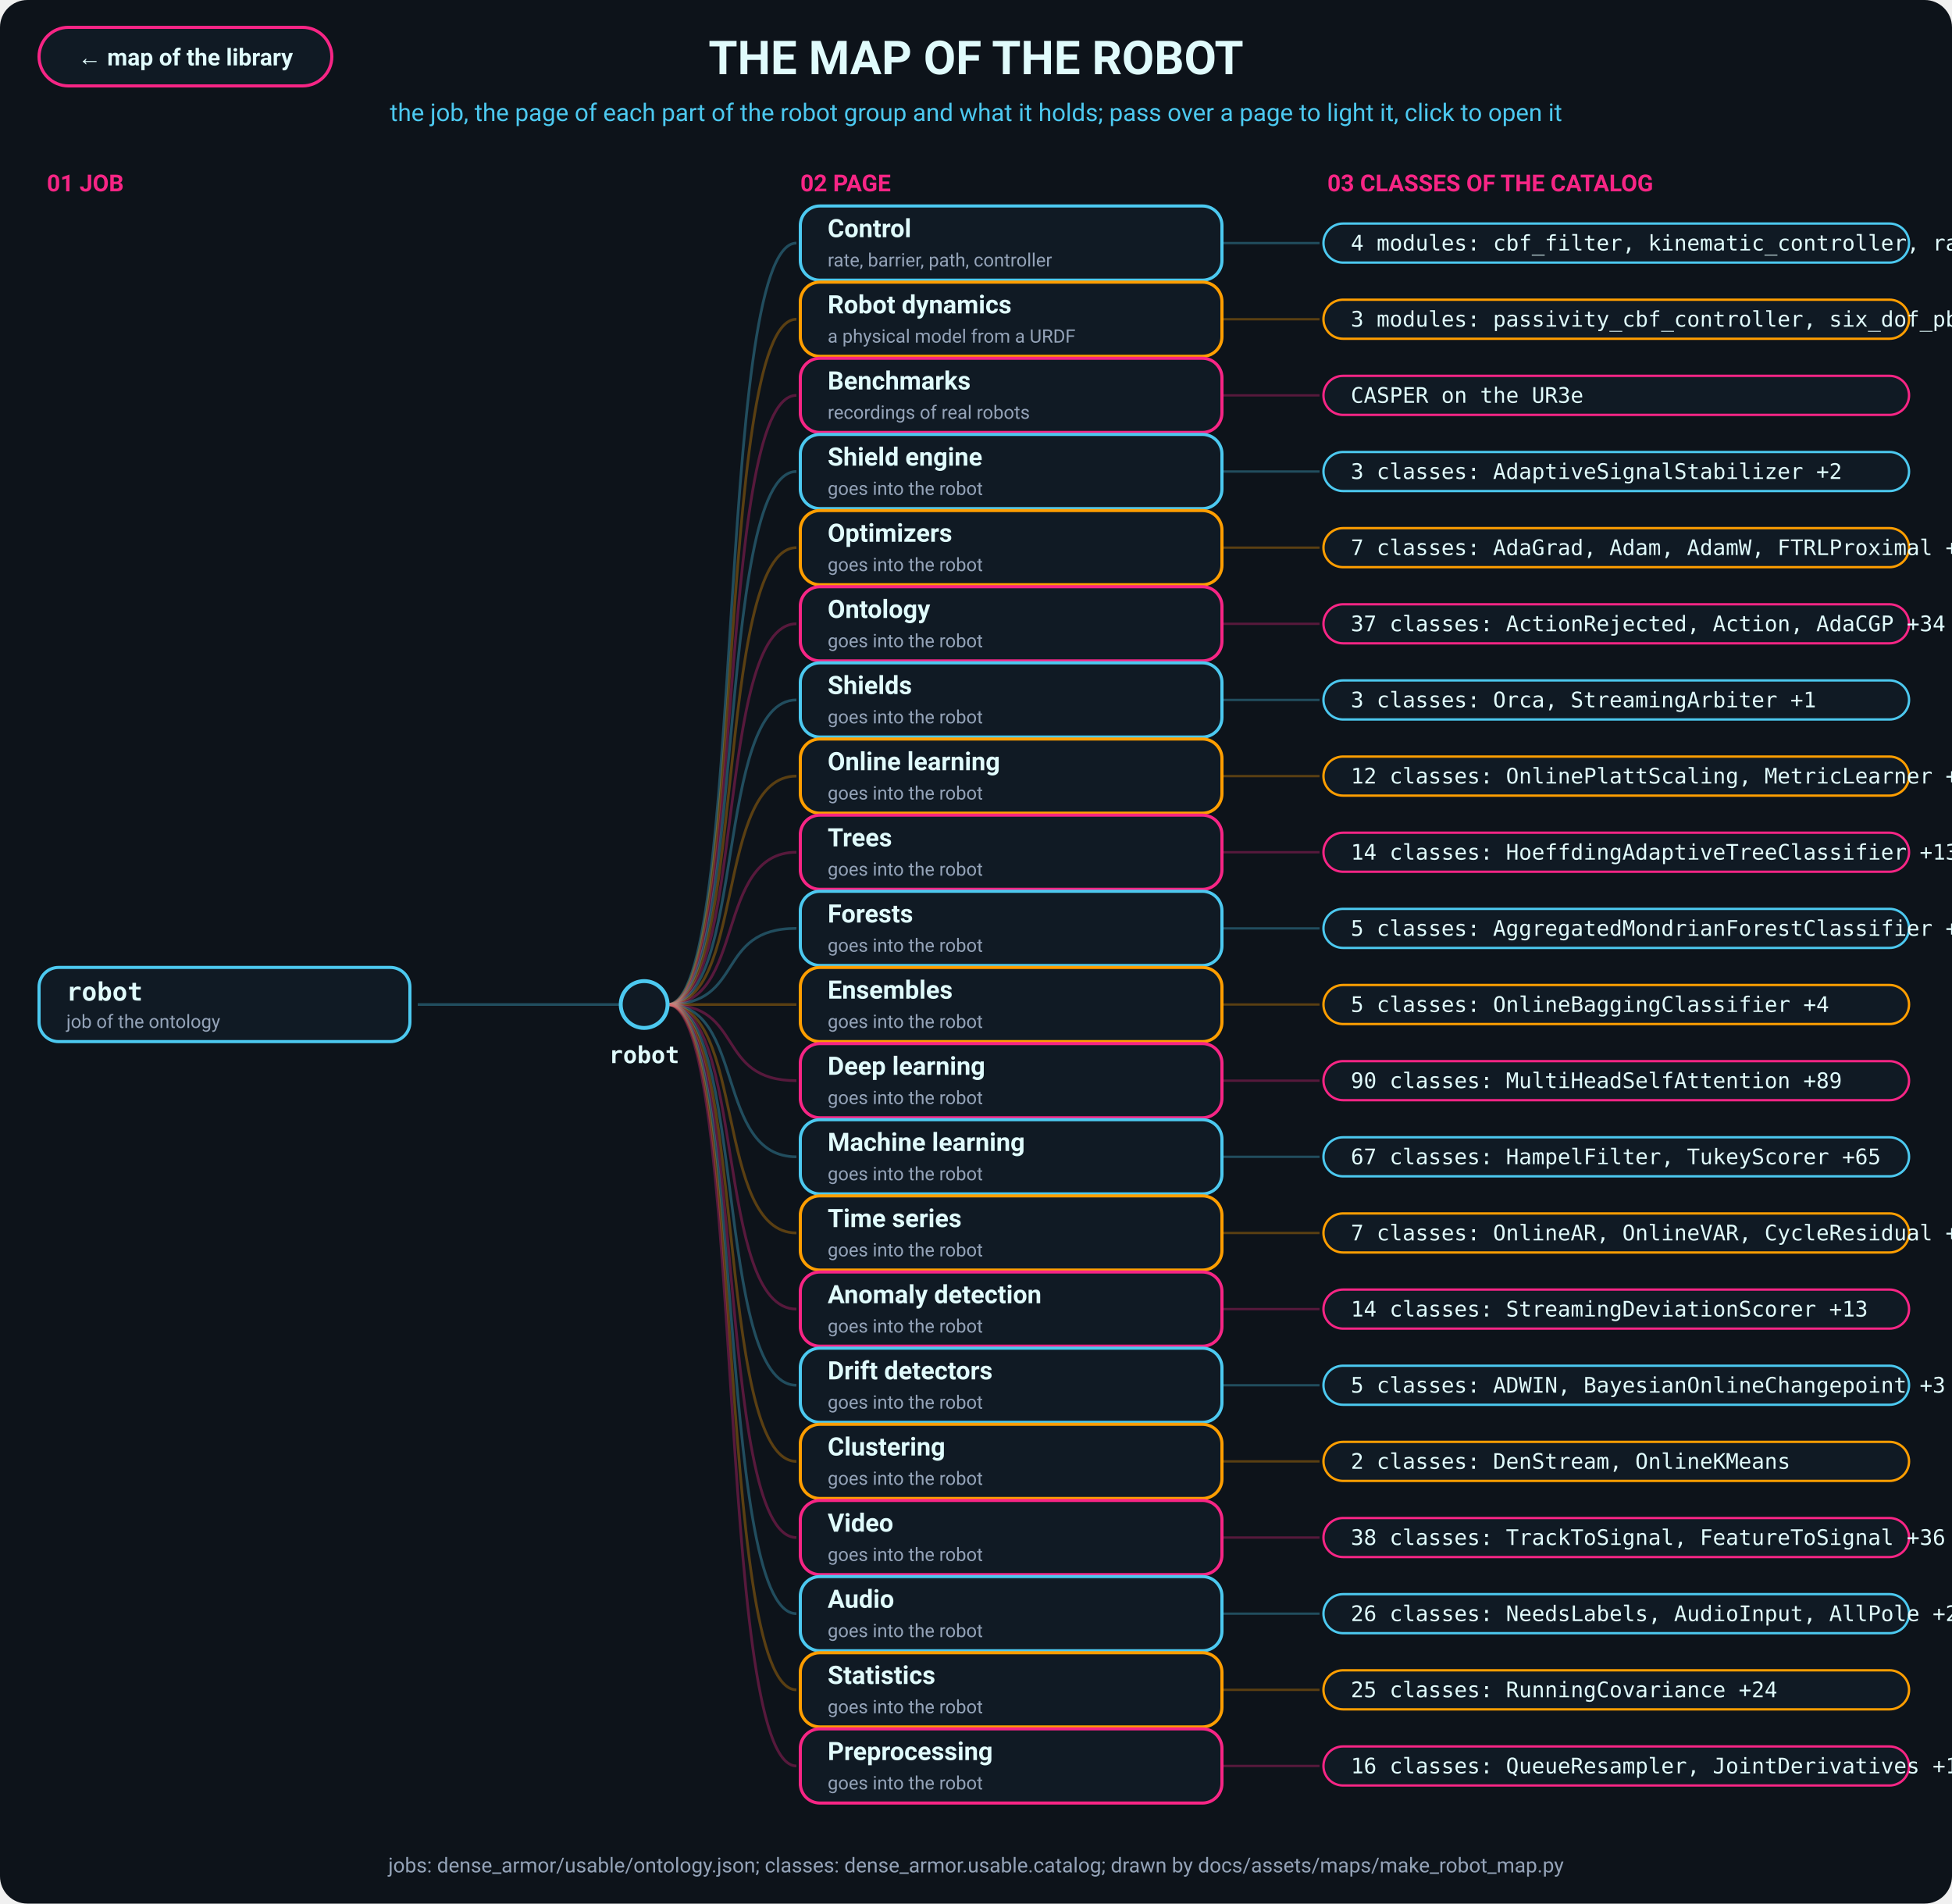
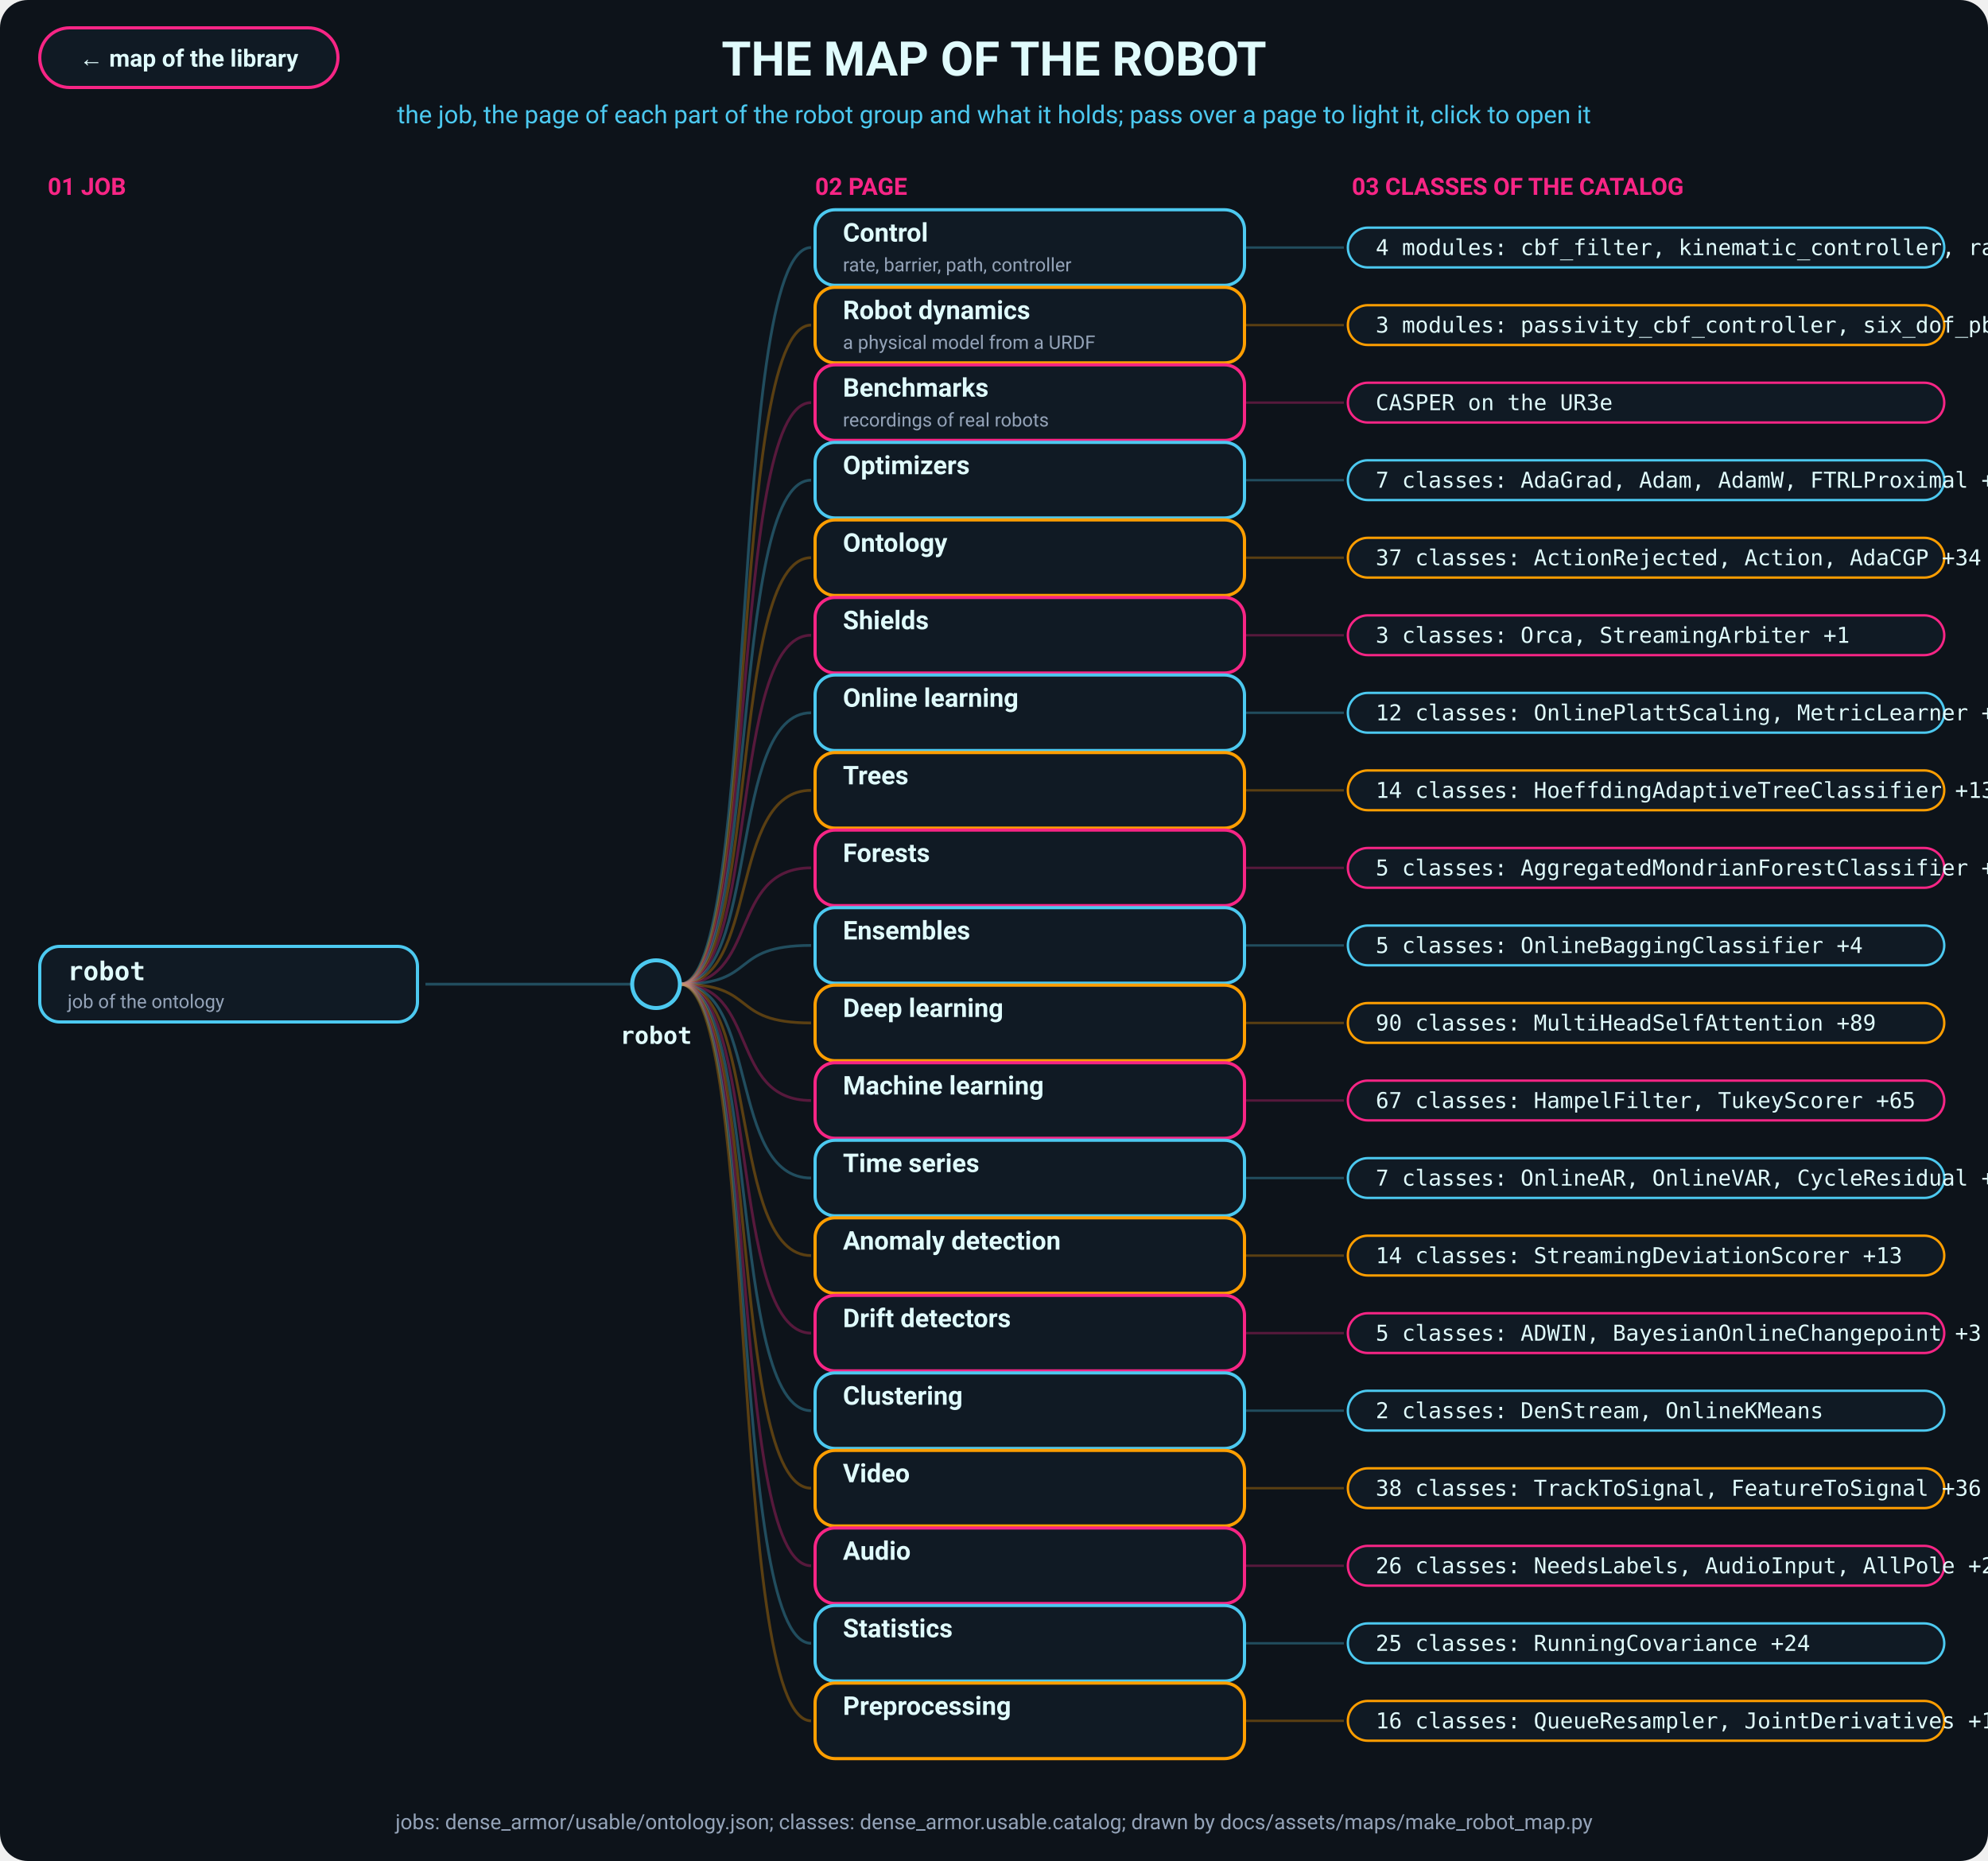
- <svg xmlns="http://www.w3.org/2000/svg" viewBox="0 0 1000 975" width="100%" role="img" aria-label="The map of the robot">
+ <svg xmlns="http://www.w3.org/2000/svg" viewBox="0 0 1000 936" width="100%" role="img" aria-label="The map of the robot">
  <style>text{font-family:system-ui,-apple-system,'Segoe UI',Roboto,Arial,sans-serif}.m{font-family:ui-monospace,Menlo,Consolas,monospace}.e{opacity:.32;transition:opacity .15s}.net:hover .e{opacity:.06}.net .pg:hover .e{opacity:1;stroke-width:2.2}a:hover .card{fill:#17303f;stroke-width:2.4}a:hover text.dn{fill:#ffffff}.back:hover .card{fill:#17303f}</style>
-   <rect width="1000" height="975" fill="#0d131a" rx="14" />
+   <rect width="1000" height="936" fill="#0d131a" rx="14" />
  <text x="500" y="38" fill="#e0fbfc" font-size="24" font-weight="700" text-anchor="middle">THE MAP OF THE ROBOT</text>
  <text x="500" y="62" fill="#4cc9f0" font-size="12.5" text-anchor="middle">the job, the page of each part of the robot group and what it holds; pass over a page to light it, click to open it</text>
  <a class="back" href="../../#the-library-folder-by-folder" target="_top">
    <rect class="card" x="20" y="14" width="150" height="30" rx="15" fill="#101a24" stroke="#f72585" stroke-width="1.6" />
    <text class="dn" x="95" y="33.5" fill="#e0fbfc" font-size="12" font-weight="700" text-anchor="middle">← map of the library</text>
  </a>
  <text x="24" y="98" fill="#f72585" font-size="12" font-weight="700">01  JOB</text>
  <text x="410" y="98" fill="#f72585" font-size="12" font-weight="700">02  PAGE</text>
  <text x="680" y="98" fill="#f72585" font-size="12" font-weight="700">03  CLASSES OF THE CATALOG</text>
  <g class="net">
-     <path class="e" d="M214,514.5 C262,514.5 282,514.5 318,514.5" fill="none" stroke="#4cc9f0" stroke-width="1.4" />
-     <g class="pg">
-       <path class="e" d="M342,514.5 C382,514.5 366,124.5 408,124.5" fill="none" stroke="#4cc9f0" stroke-width="1.4" />
+     <path class="e" d="M214,495.0 C262,495.0 282,495.0 318,495.0" fill="none" stroke="#4cc9f0" stroke-width="1.4" />
+     <g class="pg">
+       <path class="e" d="M342,495.0 C382,495.0 366,124.5 408,124.5" fill="none" stroke="#4cc9f0" stroke-width="1.4" />
      <path class="e" d="M626,124.5 C650,124.5 650,124.5 676,124.5" fill="none" stroke="#4cc9f0" stroke-width="1.2" />
    </g>
    <g class="pg">
-       <path class="e" d="M342,514.5 C382,514.5 366,163.5 408,163.5" fill="none" stroke="#ff9e00" stroke-width="1.4" />
+       <path class="e" d="M342,495.0 C382,495.0 366,163.5 408,163.5" fill="none" stroke="#ff9e00" stroke-width="1.4" />
      <path class="e" d="M626,163.5 C650,163.5 650,163.5 676,163.5" fill="none" stroke="#ff9e00" stroke-width="1.2" />
    </g>
    <g class="pg">
-       <path class="e" d="M342,514.5 C382,514.5 366,202.5 408,202.5" fill="none" stroke="#f72585" stroke-width="1.4" />
+       <path class="e" d="M342,495.0 C382,495.0 366,202.5 408,202.5" fill="none" stroke="#f72585" stroke-width="1.4" />
      <path class="e" d="M626,202.5 C650,202.5 650,202.5 676,202.5" fill="none" stroke="#f72585" stroke-width="1.2" />
    </g>
    <g class="pg">
-       <path class="e" d="M342,514.5 C382,514.5 366,241.5 408,241.5" fill="none" stroke="#4cc9f0" stroke-width="1.4" />
+       <path class="e" d="M342,495.0 C382,495.0 366,241.5 408,241.5" fill="none" stroke="#4cc9f0" stroke-width="1.4" />
      <path class="e" d="M626,241.5 C650,241.5 650,241.5 676,241.5" fill="none" stroke="#4cc9f0" stroke-width="1.2" />
    </g>
    <g class="pg">
-       <path class="e" d="M342,514.5 C382,514.5 366,280.5 408,280.5" fill="none" stroke="#ff9e00" stroke-width="1.4" />
+       <path class="e" d="M342,495.0 C382,495.0 366,280.5 408,280.5" fill="none" stroke="#ff9e00" stroke-width="1.4" />
      <path class="e" d="M626,280.5 C650,280.5 650,280.5 676,280.5" fill="none" stroke="#ff9e00" stroke-width="1.2" />
    </g>
    <g class="pg">
-       <path class="e" d="M342,514.5 C382,514.5 366,319.5 408,319.5" fill="none" stroke="#f72585" stroke-width="1.4" />
+       <path class="e" d="M342,495.0 C382,495.0 366,319.5 408,319.5" fill="none" stroke="#f72585" stroke-width="1.4" />
      <path class="e" d="M626,319.5 C650,319.5 650,319.5 676,319.5" fill="none" stroke="#f72585" stroke-width="1.2" />
    </g>
    <g class="pg">
-       <path class="e" d="M342,514.5 C382,514.5 366,358.5 408,358.5" fill="none" stroke="#4cc9f0" stroke-width="1.4" />
+       <path class="e" d="M342,495.0 C382,495.0 366,358.5 408,358.5" fill="none" stroke="#4cc9f0" stroke-width="1.4" />
      <path class="e" d="M626,358.5 C650,358.5 650,358.5 676,358.5" fill="none" stroke="#4cc9f0" stroke-width="1.2" />
    </g>
    <g class="pg">
-       <path class="e" d="M342,514.5 C382,514.5 366,397.5 408,397.5" fill="none" stroke="#ff9e00" stroke-width="1.4" />
+       <path class="e" d="M342,495.0 C382,495.0 366,397.5 408,397.5" fill="none" stroke="#ff9e00" stroke-width="1.4" />
      <path class="e" d="M626,397.5 C650,397.5 650,397.5 676,397.5" fill="none" stroke="#ff9e00" stroke-width="1.2" />
    </g>
    <g class="pg">
-       <path class="e" d="M342,514.5 C382,514.5 366,436.5 408,436.5" fill="none" stroke="#f72585" stroke-width="1.4" />
+       <path class="e" d="M342,495.0 C382,495.0 366,436.5 408,436.5" fill="none" stroke="#f72585" stroke-width="1.4" />
      <path class="e" d="M626,436.5 C650,436.5 650,436.5 676,436.5" fill="none" stroke="#f72585" stroke-width="1.2" />
    </g>
    <g class="pg">
-       <path class="e" d="M342,514.5 C382,514.5 366,475.5 408,475.5" fill="none" stroke="#4cc9f0" stroke-width="1.4" />
+       <path class="e" d="M342,495.0 C382,495.0 366,475.5 408,475.5" fill="none" stroke="#4cc9f0" stroke-width="1.4" />
      <path class="e" d="M626,475.5 C650,475.5 650,475.5 676,475.5" fill="none" stroke="#4cc9f0" stroke-width="1.2" />
    </g>
    <g class="pg">
-       <path class="e" d="M342,514.5 C382,514.5 366,514.5 408,514.5" fill="none" stroke="#ff9e00" stroke-width="1.4" />
+       <path class="e" d="M342,495.0 C382,495.0 366,514.5 408,514.5" fill="none" stroke="#ff9e00" stroke-width="1.4" />
      <path class="e" d="M626,514.5 C650,514.5 650,514.5 676,514.5" fill="none" stroke="#ff9e00" stroke-width="1.2" />
    </g>
    <g class="pg">
-       <path class="e" d="M342,514.5 C382,514.5 366,553.5 408,553.5" fill="none" stroke="#f72585" stroke-width="1.4" />
+       <path class="e" d="M342,495.0 C382,495.0 366,553.5 408,553.5" fill="none" stroke="#f72585" stroke-width="1.4" />
      <path class="e" d="M626,553.5 C650,553.5 650,553.5 676,553.5" fill="none" stroke="#f72585" stroke-width="1.2" />
    </g>
    <g class="pg">
-       <path class="e" d="M342,514.5 C382,514.5 366,592.5 408,592.5" fill="none" stroke="#4cc9f0" stroke-width="1.4" />
+       <path class="e" d="M342,495.0 C382,495.0 366,592.5 408,592.5" fill="none" stroke="#4cc9f0" stroke-width="1.4" />
      <path class="e" d="M626,592.5 C650,592.5 650,592.5 676,592.5" fill="none" stroke="#4cc9f0" stroke-width="1.2" />
    </g>
    <g class="pg">
-       <path class="e" d="M342,514.5 C382,514.5 366,631.5 408,631.5" fill="none" stroke="#ff9e00" stroke-width="1.4" />
+       <path class="e" d="M342,495.0 C382,495.0 366,631.5 408,631.5" fill="none" stroke="#ff9e00" stroke-width="1.4" />
      <path class="e" d="M626,631.5 C650,631.5 650,631.5 676,631.5" fill="none" stroke="#ff9e00" stroke-width="1.2" />
    </g>
    <g class="pg">
-       <path class="e" d="M342,514.5 C382,514.5 366,670.5 408,670.5" fill="none" stroke="#f72585" stroke-width="1.4" />
+       <path class="e" d="M342,495.0 C382,495.0 366,670.5 408,670.5" fill="none" stroke="#f72585" stroke-width="1.4" />
      <path class="e" d="M626,670.5 C650,670.5 650,670.5 676,670.5" fill="none" stroke="#f72585" stroke-width="1.2" />
    </g>
    <g class="pg">
-       <path class="e" d="M342,514.5 C382,514.5 366,709.5 408,709.5" fill="none" stroke="#4cc9f0" stroke-width="1.4" />
+       <path class="e" d="M342,495.0 C382,495.0 366,709.5 408,709.5" fill="none" stroke="#4cc9f0" stroke-width="1.4" />
      <path class="e" d="M626,709.5 C650,709.5 650,709.5 676,709.5" fill="none" stroke="#4cc9f0" stroke-width="1.2" />
    </g>
    <g class="pg">
-       <path class="e" d="M342,514.5 C382,514.5 366,748.5 408,748.5" fill="none" stroke="#ff9e00" stroke-width="1.4" />
+       <path class="e" d="M342,495.0 C382,495.0 366,748.5 408,748.5" fill="none" stroke="#ff9e00" stroke-width="1.4" />
      <path class="e" d="M626,748.5 C650,748.5 650,748.5 676,748.5" fill="none" stroke="#ff9e00" stroke-width="1.2" />
    </g>
    <g class="pg">
-       <path class="e" d="M342,514.5 C382,514.5 366,787.5 408,787.5" fill="none" stroke="#f72585" stroke-width="1.4" />
+       <path class="e" d="M342,495.0 C382,495.0 366,787.5 408,787.5" fill="none" stroke="#f72585" stroke-width="1.4" />
      <path class="e" d="M626,787.5 C650,787.5 650,787.5 676,787.5" fill="none" stroke="#f72585" stroke-width="1.2" />
    </g>
    <g class="pg">
-       <path class="e" d="M342,514.5 C382,514.5 366,826.5 408,826.5" fill="none" stroke="#4cc9f0" stroke-width="1.4" />
+       <path class="e" d="M342,495.0 C382,495.0 366,826.5 408,826.5" fill="none" stroke="#4cc9f0" stroke-width="1.4" />
      <path class="e" d="M626,826.5 C650,826.5 650,826.5 676,826.5" fill="none" stroke="#4cc9f0" stroke-width="1.2" />
    </g>
    <g class="pg">
-       <path class="e" d="M342,514.5 C382,514.5 366,865.5 408,865.5" fill="none" stroke="#ff9e00" stroke-width="1.4" />
+       <path class="e" d="M342,495.0 C382,495.0 366,865.5 408,865.5" fill="none" stroke="#ff9e00" stroke-width="1.4" />
      <path class="e" d="M626,865.5 C650,865.5 650,865.5 676,865.5" fill="none" stroke="#ff9e00" stroke-width="1.2" />
-     </g>
-     <g class="pg">
-       <path class="e" d="M342,514.5 C382,514.5 366,904.5 408,904.5" fill="none" stroke="#f72585" stroke-width="1.4" />
-       <path class="e" d="M626,904.5 C650,904.5 650,904.5 676,904.5" fill="none" stroke="#f72585" stroke-width="1.2" />
    </g>
  </g>
  <a href="../../#the-library-folder-by-folder" target="_top">
-     <rect class="card" x="20" y="495.5" width="190" height="38" rx="10" fill="#101a24" stroke="#4cc9f0" stroke-width="1.6" />
-     <text class="dn m" x="34" y="512.5" fill="#e0fbfc" font-size="13" font-weight="700">robot</text>
-     <text x="34" y="526.5" fill="#94a3b8" font-size="9.5">job of the ontology</text>
-   </a>
-   <circle cx="330" cy="514.5" r="12" fill="#101a24" stroke="#4cc9f0" stroke-width="2" />
-   <text class="m" x="330" y="544.5" fill="#e0fbfc" font-size="12" font-weight="700" text-anchor="middle">robot</text>
+     <rect class="card" x="20" y="476.0" width="190" height="38" rx="10" fill="#101a24" stroke="#4cc9f0" stroke-width="1.6" />
+     <text class="dn m" x="34" y="493.0" fill="#e0fbfc" font-size="13" font-weight="700">robot</text>
+     <text x="34" y="507.0" fill="#94a3b8" font-size="9.5">job of the ontology</text>
+   </a>
+   <circle cx="330" cy="495.0" r="12" fill="#101a24" stroke="#4cc9f0" stroke-width="2" />
+   <text class="m" x="330" y="525.0" fill="#e0fbfc" font-size="12" font-weight="700" text-anchor="middle">robot</text>
  <a href="../../control/" target="_top">
    <rect class="card" x="410" y="105.5" width="216" height="38" rx="10" fill="#101a24" stroke="#4cc9f0" stroke-width="1.6" />
    <text class="dn" x="424" y="121.5" fill="#e0fbfc" font-size="13" font-weight="700">Control</text>
    <text x="424" y="136.5" fill="#94a3b8" font-size="9.5">rate, barrier, path, controller</text>
  </a>
  <a href="../../control/" target="_top">
    <rect class="card" x="678" y="114.5" width="300" height="20" rx="10" fill="#101a24" stroke="#4cc9f0" stroke-width="1.2" />
    <text class="dn m" x="692" y="128.3" fill="#e0fbfc" font-size="11">4 modules: cbf_filter, kinematic_controller, rate_limiter, trajectory</text>
  </a>
  <a href="../../dynamics/" target="_top">
    <rect class="card" x="410" y="144.5" width="216" height="38" rx="10" fill="#101a24" stroke="#ff9e00" stroke-width="1.6" />
    <text class="dn" x="424" y="160.5" fill="#e0fbfc" font-size="13" font-weight="700">Robot dynamics</text>
    <text x="424" y="175.5" fill="#94a3b8" font-size="9.5">a physical model from a URDF</text>
  </a>
  <a href="../../dynamics/" target="_top">
    <rect class="card" x="678" y="153.5" width="300" height="20" rx="10" fill="#101a24" stroke="#ff9e00" stroke-width="1.2" />
    <text class="dn m" x="692" y="167.3" fill="#e0fbfc" font-size="11">3 modules: passivity_cbf_controller, six_dof_pbc_cbf_controller, urdf_dynamics</text>
  </a>
  <a href="../../benchmarks/" target="_top">
    <rect class="card" x="410" y="183.5" width="216" height="38" rx="10" fill="#101a24" stroke="#f72585" stroke-width="1.6" />
    <text class="dn" x="424" y="199.5" fill="#e0fbfc" font-size="13" font-weight="700">Benchmarks</text>
    <text x="424" y="214.5" fill="#94a3b8" font-size="9.5">recordings of real robots</text>
  </a>
  <a href="../../benchmarks/" target="_top">
    <rect class="card" x="678" y="192.5" width="300" height="20" rx="10" fill="#101a24" stroke="#f72585" stroke-width="1.2" />
    <text class="dn m" x="692" y="206.3" fill="#e0fbfc" font-size="11">CASPER on the UR3e</text>
  </a>
+   <a href="../../optim/" target="_top">
+     <rect class="card" x="410" y="222.5" width="216" height="38" rx="10" fill="#101a24" stroke="#4cc9f0" stroke-width="1.6" />
+     <text class="dn" x="424" y="238.5" fill="#e0fbfc" font-size="13" font-weight="700">Optimizers</text>
+     <text x="424" y="253.5" fill="#94a3b8" font-size="9.5" />
+   </a>
+   <a href="../../optim/" target="_top">
+     <rect class="card" x="678" y="231.5" width="300" height="20" rx="10" fill="#101a24" stroke="#4cc9f0" stroke-width="1.2" />
+     <text class="dn m" x="692" y="245.3" fill="#e0fbfc" font-size="11">7 classes: AdaGrad, Adam, AdamW, FTRLProximal  +3</text>
+   </a>
+   <a href="../../ontology/" target="_top">
+     <rect class="card" x="410" y="261.5" width="216" height="38" rx="10" fill="#101a24" stroke="#ff9e00" stroke-width="1.6" />
+     <text class="dn" x="424" y="277.5" fill="#e0fbfc" font-size="13" font-weight="700">Ontology</text>
+     <text x="424" y="292.5" fill="#94a3b8" font-size="9.5" />
+   </a>
+   <a href="../../ontology/" target="_top">
+     <rect class="card" x="678" y="270.5" width="300" height="20" rx="10" fill="#101a24" stroke="#ff9e00" stroke-width="1.2" />
+     <text class="dn m" x="692" y="284.3" fill="#e0fbfc" font-size="11">37 classes: ActionRejected, Action, AdaCGP  +34</text>
+   </a>
  <a href="../../shields/engine/" target="_top">
-     <rect class="card" x="410" y="222.5" width="216" height="38" rx="10" fill="#101a24" stroke="#4cc9f0" stroke-width="1.6" />
-     <text class="dn" x="424" y="238.5" fill="#e0fbfc" font-size="13" font-weight="700">Shield engine</text>
-     <text x="424" y="253.5" fill="#94a3b8" font-size="9.5">goes into the robot</text>
+     <rect class="card" x="410" y="300.5" width="216" height="38" rx="10" fill="#101a24" stroke="#f72585" stroke-width="1.6" />
+     <text class="dn" x="424" y="316.5" fill="#e0fbfc" font-size="13" font-weight="700">Shields</text>
+     <text x="424" y="331.5" fill="#94a3b8" font-size="9.5" />
  </a>
  <a href="../../shields/engine/" target="_top">
-     <rect class="card" x="678" y="231.5" width="300" height="20" rx="10" fill="#101a24" stroke="#4cc9f0" stroke-width="1.2" />
-     <text class="dn m" x="692" y="245.3" fill="#e0fbfc" font-size="11">3 classes: AdaptiveSignalStabilizer  +2</text>
-   </a>
-   <a href="../../optim/" target="_top">
-     <rect class="card" x="410" y="261.5" width="216" height="38" rx="10" fill="#101a24" stroke="#ff9e00" stroke-width="1.6" />
-     <text class="dn" x="424" y="277.5" fill="#e0fbfc" font-size="13" font-weight="700">Optimizers</text>
-     <text x="424" y="292.5" fill="#94a3b8" font-size="9.5">goes into the robot</text>
-   </a>
-   <a href="../../optim/" target="_top">
-     <rect class="card" x="678" y="270.5" width="300" height="20" rx="10" fill="#101a24" stroke="#ff9e00" stroke-width="1.2" />
-     <text class="dn m" x="692" y="284.3" fill="#e0fbfc" font-size="11">7 classes: AdaGrad, Adam, AdamW, FTRLProximal  +3</text>
-   </a>
-   <a href="../../ontology/" target="_top">
-     <rect class="card" x="410" y="300.5" width="216" height="38" rx="10" fill="#101a24" stroke="#f72585" stroke-width="1.6" />
-     <text class="dn" x="424" y="316.5" fill="#e0fbfc" font-size="13" font-weight="700">Ontology</text>
-     <text x="424" y="331.5" fill="#94a3b8" font-size="9.5">goes into the robot</text>
-   </a>
-   <a href="../../ontology/" target="_top">
    <rect class="card" x="678" y="309.5" width="300" height="20" rx="10" fill="#101a24" stroke="#f72585" stroke-width="1.2" />
-     <text class="dn m" x="692" y="323.3" fill="#e0fbfc" font-size="11">37 classes: ActionRejected, Action, AdaCGP  +34</text>
-   </a>
-   <a href="../../shields/engine/" target="_top">
+     <text class="dn m" x="692" y="323.3" fill="#e0fbfc" font-size="11">3 classes: Orca, StreamingArbiter  +1</text>
+   </a>
+   <a href="../../learn/" target="_top">
    <rect class="card" x="410" y="339.5" width="216" height="38" rx="10" fill="#101a24" stroke="#4cc9f0" stroke-width="1.6" />
-     <text class="dn" x="424" y="355.5" fill="#e0fbfc" font-size="13" font-weight="700">Shields</text>
-     <text x="424" y="370.5" fill="#94a3b8" font-size="9.5">goes into the robot</text>
-   </a>
-   <a href="../../shields/engine/" target="_top">
+     <text class="dn" x="424" y="355.5" fill="#e0fbfc" font-size="13" font-weight="700">Online learning</text>
+     <text x="424" y="370.5" fill="#94a3b8" font-size="9.5" />
+   </a>
+   <a href="../../learn/" target="_top">
    <rect class="card" x="678" y="348.5" width="300" height="20" rx="10" fill="#101a24" stroke="#4cc9f0" stroke-width="1.2" />
-     <text class="dn m" x="692" y="362.3" fill="#e0fbfc" font-size="11">3 classes: Orca, StreamingArbiter  +1</text>
-   </a>
-   <a href="../../learn/" target="_top">
+     <text class="dn m" x="692" y="362.3" fill="#e0fbfc" font-size="11">12 classes: OnlinePlattScaling, MetricLearner  +10</text>
+   </a>
+   <a href="../../tree/" target="_top">
    <rect class="card" x="410" y="378.5" width="216" height="38" rx="10" fill="#101a24" stroke="#ff9e00" stroke-width="1.6" />
-     <text class="dn" x="424" y="394.5" fill="#e0fbfc" font-size="13" font-weight="700">Online learning</text>
-     <text x="424" y="409.5" fill="#94a3b8" font-size="9.5">goes into the robot</text>
-   </a>
-   <a href="../../learn/" target="_top">
+     <text class="dn" x="424" y="394.5" fill="#e0fbfc" font-size="13" font-weight="700">Trees</text>
+     <text x="424" y="409.5" fill="#94a3b8" font-size="9.5" />
+   </a>
+   <a href="../../tree/" target="_top">
    <rect class="card" x="678" y="387.5" width="300" height="20" rx="10" fill="#101a24" stroke="#ff9e00" stroke-width="1.2" />
-     <text class="dn m" x="692" y="401.3" fill="#e0fbfc" font-size="11">12 classes: OnlinePlattScaling, MetricLearner  +10</text>
-   </a>
-   <a href="../../tree/" target="_top">
+     <text class="dn m" x="692" y="401.3" fill="#e0fbfc" font-size="11">14 classes: HoeffdingAdaptiveTreeClassifier  +13</text>
+   </a>
+   <a href="../../forest/" target="_top">
    <rect class="card" x="410" y="417.5" width="216" height="38" rx="10" fill="#101a24" stroke="#f72585" stroke-width="1.6" />
-     <text class="dn" x="424" y="433.5" fill="#e0fbfc" font-size="13" font-weight="700">Trees</text>
-     <text x="424" y="448.5" fill="#94a3b8" font-size="9.5">goes into the robot</text>
-   </a>
-   <a href="../../tree/" target="_top">
+     <text class="dn" x="424" y="433.5" fill="#e0fbfc" font-size="13" font-weight="700">Forests</text>
+     <text x="424" y="448.5" fill="#94a3b8" font-size="9.5" />
+   </a>
+   <a href="../../forest/" target="_top">
    <rect class="card" x="678" y="426.5" width="300" height="20" rx="10" fill="#101a24" stroke="#f72585" stroke-width="1.2" />
-     <text class="dn m" x="692" y="440.3" fill="#e0fbfc" font-size="11">14 classes: HoeffdingAdaptiveTreeClassifier  +13</text>
-   </a>
-   <a href="../../forest/" target="_top">
+     <text class="dn m" x="692" y="440.3" fill="#e0fbfc" font-size="11">5 classes: AggregatedMondrianForestClassifier  +4</text>
+   </a>
+   <a href="../../ml/ensemble/" target="_top">
    <rect class="card" x="410" y="456.5" width="216" height="38" rx="10" fill="#101a24" stroke="#4cc9f0" stroke-width="1.6" />
-     <text class="dn" x="424" y="472.5" fill="#e0fbfc" font-size="13" font-weight="700">Forests</text>
-     <text x="424" y="487.5" fill="#94a3b8" font-size="9.5">goes into the robot</text>
-   </a>
-   <a href="../../forest/" target="_top">
+     <text class="dn" x="424" y="472.5" fill="#e0fbfc" font-size="13" font-weight="700">Ensembles</text>
+     <text x="424" y="487.5" fill="#94a3b8" font-size="9.5" />
+   </a>
+   <a href="../../ml/ensemble/" target="_top">
    <rect class="card" x="678" y="465.5" width="300" height="20" rx="10" fill="#101a24" stroke="#4cc9f0" stroke-width="1.2" />
-     <text class="dn m" x="692" y="479.3" fill="#e0fbfc" font-size="11">5 classes: AggregatedMondrianForestClassifier  +4</text>
-   </a>
-   <a href="../../ml/ensemble/" target="_top">
+     <text class="dn m" x="692" y="479.3" fill="#e0fbfc" font-size="11">5 classes: OnlineBaggingClassifier  +4</text>
+   </a>
+   <a href="../../neural/overview/" target="_top">
    <rect class="card" x="410" y="495.5" width="216" height="38" rx="10" fill="#101a24" stroke="#ff9e00" stroke-width="1.6" />
-     <text class="dn" x="424" y="511.5" fill="#e0fbfc" font-size="13" font-weight="700">Ensembles</text>
-     <text x="424" y="526.5" fill="#94a3b8" font-size="9.5">goes into the robot</text>
-   </a>
-   <a href="../../ml/ensemble/" target="_top">
+     <text class="dn" x="424" y="511.5" fill="#e0fbfc" font-size="13" font-weight="700">Deep learning</text>
+     <text x="424" y="526.5" fill="#94a3b8" font-size="9.5" />
+   </a>
+   <a href="../../neural/overview/" target="_top">
    <rect class="card" x="678" y="504.5" width="300" height="20" rx="10" fill="#101a24" stroke="#ff9e00" stroke-width="1.2" />
-     <text class="dn m" x="692" y="518.3" fill="#e0fbfc" font-size="11">5 classes: OnlineBaggingClassifier  +4</text>
-   </a>
-   <a href="../../neural/overview/" target="_top">
+     <text class="dn m" x="692" y="518.3" fill="#e0fbfc" font-size="11">90 classes: MultiHeadSelfAttention  +89</text>
+   </a>
+   <a href="../../ml/" target="_top">
    <rect class="card" x="410" y="534.5" width="216" height="38" rx="10" fill="#101a24" stroke="#f72585" stroke-width="1.6" />
-     <text class="dn" x="424" y="550.5" fill="#e0fbfc" font-size="13" font-weight="700">Deep learning</text>
-     <text x="424" y="565.5" fill="#94a3b8" font-size="9.5">goes into the robot</text>
-   </a>
-   <a href="../../neural/overview/" target="_top">
+     <text class="dn" x="424" y="550.5" fill="#e0fbfc" font-size="13" font-weight="700">Machine learning</text>
+     <text x="424" y="565.5" fill="#94a3b8" font-size="9.5" />
+   </a>
+   <a href="../../ml/" target="_top">
    <rect class="card" x="678" y="543.5" width="300" height="20" rx="10" fill="#101a24" stroke="#f72585" stroke-width="1.2" />
-     <text class="dn m" x="692" y="557.3" fill="#e0fbfc" font-size="11">90 classes: MultiHeadSelfAttention  +89</text>
-   </a>
-   <a href="../../ml/" target="_top">
+     <text class="dn m" x="692" y="557.3" fill="#e0fbfc" font-size="11">67 classes: HampelFilter, TukeyScorer  +65</text>
+   </a>
+   <a href="../../timeseries/" target="_top">
    <rect class="card" x="410" y="573.5" width="216" height="38" rx="10" fill="#101a24" stroke="#4cc9f0" stroke-width="1.6" />
-     <text class="dn" x="424" y="589.5" fill="#e0fbfc" font-size="13" font-weight="700">Machine learning</text>
-     <text x="424" y="604.5" fill="#94a3b8" font-size="9.5">goes into the robot</text>
-   </a>
-   <a href="../../ml/" target="_top">
+     <text class="dn" x="424" y="589.5" fill="#e0fbfc" font-size="13" font-weight="700">Time series</text>
+     <text x="424" y="604.5" fill="#94a3b8" font-size="9.5" />
+   </a>
+   <a href="../../timeseries/" target="_top">
    <rect class="card" x="678" y="582.5" width="300" height="20" rx="10" fill="#101a24" stroke="#4cc9f0" stroke-width="1.2" />
-     <text class="dn m" x="692" y="596.3" fill="#e0fbfc" font-size="11">67 classes: HampelFilter, TukeyScorer  +65</text>
-   </a>
-   <a href="../../timeseries/" target="_top">
+     <text class="dn m" x="692" y="596.3" fill="#e0fbfc" font-size="11">7 classes: OnlineAR, OnlineVAR, CycleResidual  +4</text>
+   </a>
+   <a href="../../anomaly/" target="_top">
    <rect class="card" x="410" y="612.5" width="216" height="38" rx="10" fill="#101a24" stroke="#ff9e00" stroke-width="1.6" />
-     <text class="dn" x="424" y="628.5" fill="#e0fbfc" font-size="13" font-weight="700">Time series</text>
-     <text x="424" y="643.5" fill="#94a3b8" font-size="9.5">goes into the robot</text>
-   </a>
-   <a href="../../timeseries/" target="_top">
+     <text class="dn" x="424" y="628.5" fill="#e0fbfc" font-size="13" font-weight="700">Anomaly detection</text>
+     <text x="424" y="643.5" fill="#94a3b8" font-size="9.5" />
+   </a>
+   <a href="../../anomaly/" target="_top">
    <rect class="card" x="678" y="621.5" width="300" height="20" rx="10" fill="#101a24" stroke="#ff9e00" stroke-width="1.2" />
-     <text class="dn m" x="692" y="635.3" fill="#e0fbfc" font-size="11">7 classes: OnlineAR, OnlineVAR, CycleResidual  +4</text>
-   </a>
-   <a href="../../anomaly/" target="_top">
+     <text class="dn m" x="692" y="635.3" fill="#e0fbfc" font-size="11">14 classes: StreamingDeviationScorer  +13</text>
+   </a>
+   <a href="../../drift/detectors/" target="_top">
    <rect class="card" x="410" y="651.5" width="216" height="38" rx="10" fill="#101a24" stroke="#f72585" stroke-width="1.6" />
-     <text class="dn" x="424" y="667.5" fill="#e0fbfc" font-size="13" font-weight="700">Anomaly detection</text>
-     <text x="424" y="682.5" fill="#94a3b8" font-size="9.5">goes into the robot</text>
-   </a>
-   <a href="../../anomaly/" target="_top">
+     <text class="dn" x="424" y="667.5" fill="#e0fbfc" font-size="13" font-weight="700">Drift detectors</text>
+     <text x="424" y="682.5" fill="#94a3b8" font-size="9.5" />
+   </a>
+   <a href="../../drift/detectors/" target="_top">
    <rect class="card" x="678" y="660.5" width="300" height="20" rx="10" fill="#101a24" stroke="#f72585" stroke-width="1.2" />
-     <text class="dn m" x="692" y="674.3" fill="#e0fbfc" font-size="11">14 classes: StreamingDeviationScorer  +13</text>
-   </a>
-   <a href="../../drift/detectors/" target="_top">
+     <text class="dn m" x="692" y="674.3" fill="#e0fbfc" font-size="11">5 classes: ADWIN, BayesianOnlineChangepoint  +3</text>
+   </a>
+   <a href="../../cluster/" target="_top">
    <rect class="card" x="410" y="690.5" width="216" height="38" rx="10" fill="#101a24" stroke="#4cc9f0" stroke-width="1.6" />
-     <text class="dn" x="424" y="706.5" fill="#e0fbfc" font-size="13" font-weight="700">Drift detectors</text>
-     <text x="424" y="721.5" fill="#94a3b8" font-size="9.5">goes into the robot</text>
-   </a>
-   <a href="../../drift/detectors/" target="_top">
+     <text class="dn" x="424" y="706.5" fill="#e0fbfc" font-size="13" font-weight="700">Clustering</text>
+     <text x="424" y="721.5" fill="#94a3b8" font-size="9.5" />
+   </a>
+   <a href="../../cluster/" target="_top">
    <rect class="card" x="678" y="699.5" width="300" height="20" rx="10" fill="#101a24" stroke="#4cc9f0" stroke-width="1.2" />
-     <text class="dn m" x="692" y="713.3" fill="#e0fbfc" font-size="11">5 classes: ADWIN, BayesianOnlineChangepoint  +3</text>
-   </a>
-   <a href="../../cluster/" target="_top">
+     <text class="dn m" x="692" y="713.3" fill="#e0fbfc" font-size="11">2 classes: DenStream, OnlineKMeans</text>
+   </a>
+   <a href="../../vision/" target="_top">
    <rect class="card" x="410" y="729.5" width="216" height="38" rx="10" fill="#101a24" stroke="#ff9e00" stroke-width="1.6" />
-     <text class="dn" x="424" y="745.5" fill="#e0fbfc" font-size="13" font-weight="700">Clustering</text>
-     <text x="424" y="760.5" fill="#94a3b8" font-size="9.5">goes into the robot</text>
-   </a>
-   <a href="../../cluster/" target="_top">
+     <text class="dn" x="424" y="745.5" fill="#e0fbfc" font-size="13" font-weight="700">Video</text>
+     <text x="424" y="760.5" fill="#94a3b8" font-size="9.5" />
+   </a>
+   <a href="../../vision/" target="_top">
    <rect class="card" x="678" y="738.5" width="300" height="20" rx="10" fill="#101a24" stroke="#ff9e00" stroke-width="1.2" />
-     <text class="dn m" x="692" y="752.3" fill="#e0fbfc" font-size="11">2 classes: DenStream, OnlineKMeans</text>
-   </a>
-   <a href="../../vision/" target="_top">
+     <text class="dn m" x="692" y="752.3" fill="#e0fbfc" font-size="11">38 classes: TrackToSignal, FeatureToSignal  +36</text>
+   </a>
+   <a href="../../audio/" target="_top">
    <rect class="card" x="410" y="768.5" width="216" height="38" rx="10" fill="#101a24" stroke="#f72585" stroke-width="1.6" />
-     <text class="dn" x="424" y="784.5" fill="#e0fbfc" font-size="13" font-weight="700">Video</text>
-     <text x="424" y="799.5" fill="#94a3b8" font-size="9.5">goes into the robot</text>
-   </a>
-   <a href="../../vision/" target="_top">
+     <text class="dn" x="424" y="784.5" fill="#e0fbfc" font-size="13" font-weight="700">Audio</text>
+     <text x="424" y="799.5" fill="#94a3b8" font-size="9.5" />
+   </a>
+   <a href="../../audio/" target="_top">
    <rect class="card" x="678" y="777.5" width="300" height="20" rx="10" fill="#101a24" stroke="#f72585" stroke-width="1.2" />
-     <text class="dn m" x="692" y="791.3" fill="#e0fbfc" font-size="11">38 classes: TrackToSignal, FeatureToSignal  +36</text>
-   </a>
-   <a href="../../audio/" target="_top">
+     <text class="dn m" x="692" y="791.3" fill="#e0fbfc" font-size="11">26 classes: NeedsLabels, AudioInput, AllPole  +23</text>
+   </a>
+   <a href="../../stats/" target="_top">
    <rect class="card" x="410" y="807.5" width="216" height="38" rx="10" fill="#101a24" stroke="#4cc9f0" stroke-width="1.6" />
-     <text class="dn" x="424" y="823.5" fill="#e0fbfc" font-size="13" font-weight="700">Audio</text>
-     <text x="424" y="838.5" fill="#94a3b8" font-size="9.5">goes into the robot</text>
-   </a>
-   <a href="../../audio/" target="_top">
+     <text class="dn" x="424" y="823.5" fill="#e0fbfc" font-size="13" font-weight="700">Statistics</text>
+     <text x="424" y="838.5" fill="#94a3b8" font-size="9.5" />
+   </a>
+   <a href="../../stats/" target="_top">
    <rect class="card" x="678" y="816.5" width="300" height="20" rx="10" fill="#101a24" stroke="#4cc9f0" stroke-width="1.2" />
-     <text class="dn m" x="692" y="830.3" fill="#e0fbfc" font-size="11">26 classes: NeedsLabels, AudioInput, AllPole  +23</text>
-   </a>
-   <a href="../../stats/" target="_top">
+     <text class="dn m" x="692" y="830.3" fill="#e0fbfc" font-size="11">25 classes: RunningCovariance  +24</text>
+   </a>
+   <a href="../../preprocessing/" target="_top">
    <rect class="card" x="410" y="846.5" width="216" height="38" rx="10" fill="#101a24" stroke="#ff9e00" stroke-width="1.6" />
-     <text class="dn" x="424" y="862.5" fill="#e0fbfc" font-size="13" font-weight="700">Statistics</text>
-     <text x="424" y="877.5" fill="#94a3b8" font-size="9.5">goes into the robot</text>
-   </a>
-   <a href="../../stats/" target="_top">
+     <text class="dn" x="424" y="862.5" fill="#e0fbfc" font-size="13" font-weight="700">Preprocessing</text>
+     <text x="424" y="877.5" fill="#94a3b8" font-size="9.5" />
+   </a>
+   <a href="../../preprocessing/" target="_top">
    <rect class="card" x="678" y="855.5" width="300" height="20" rx="10" fill="#101a24" stroke="#ff9e00" stroke-width="1.2" />
-     <text class="dn m" x="692" y="869.3" fill="#e0fbfc" font-size="11">25 classes: RunningCovariance  +24</text>
-   </a>
-   <a href="../../preprocessing/" target="_top">
-     <rect class="card" x="410" y="885.5" width="216" height="38" rx="10" fill="#101a24" stroke="#f72585" stroke-width="1.6" />
-     <text class="dn" x="424" y="901.5" fill="#e0fbfc" font-size="13" font-weight="700">Preprocessing</text>
-     <text x="424" y="916.5" fill="#94a3b8" font-size="9.5">goes into the robot</text>
-   </a>
-   <a href="../../preprocessing/" target="_top">
-     <rect class="card" x="678" y="894.5" width="300" height="20" rx="10" fill="#101a24" stroke="#f72585" stroke-width="1.2" />
-     <text class="dn m" x="692" y="908.3" fill="#e0fbfc" font-size="11">16 classes: QueueResampler, JointDerivatives  +14</text>
-   </a>
-   <text x="500" y="959" fill="#94a3b8" font-size="10.5" text-anchor="middle">jobs: dense_armor/usable/ontology.json; classes: dense_armor.usable.catalog; drawn by docs/assets/maps/make_robot_map.py</text>
+     <text class="dn m" x="692" y="869.3" fill="#e0fbfc" font-size="11">16 classes: QueueResampler, JointDerivatives  +14</text>
+   </a>
+   <text x="500" y="920" fill="#94a3b8" font-size="10.5" text-anchor="middle">jobs: dense_armor/usable/ontology.json; classes: dense_armor.usable.catalog; drawn by docs/assets/maps/make_robot_map.py</text>
</svg>
